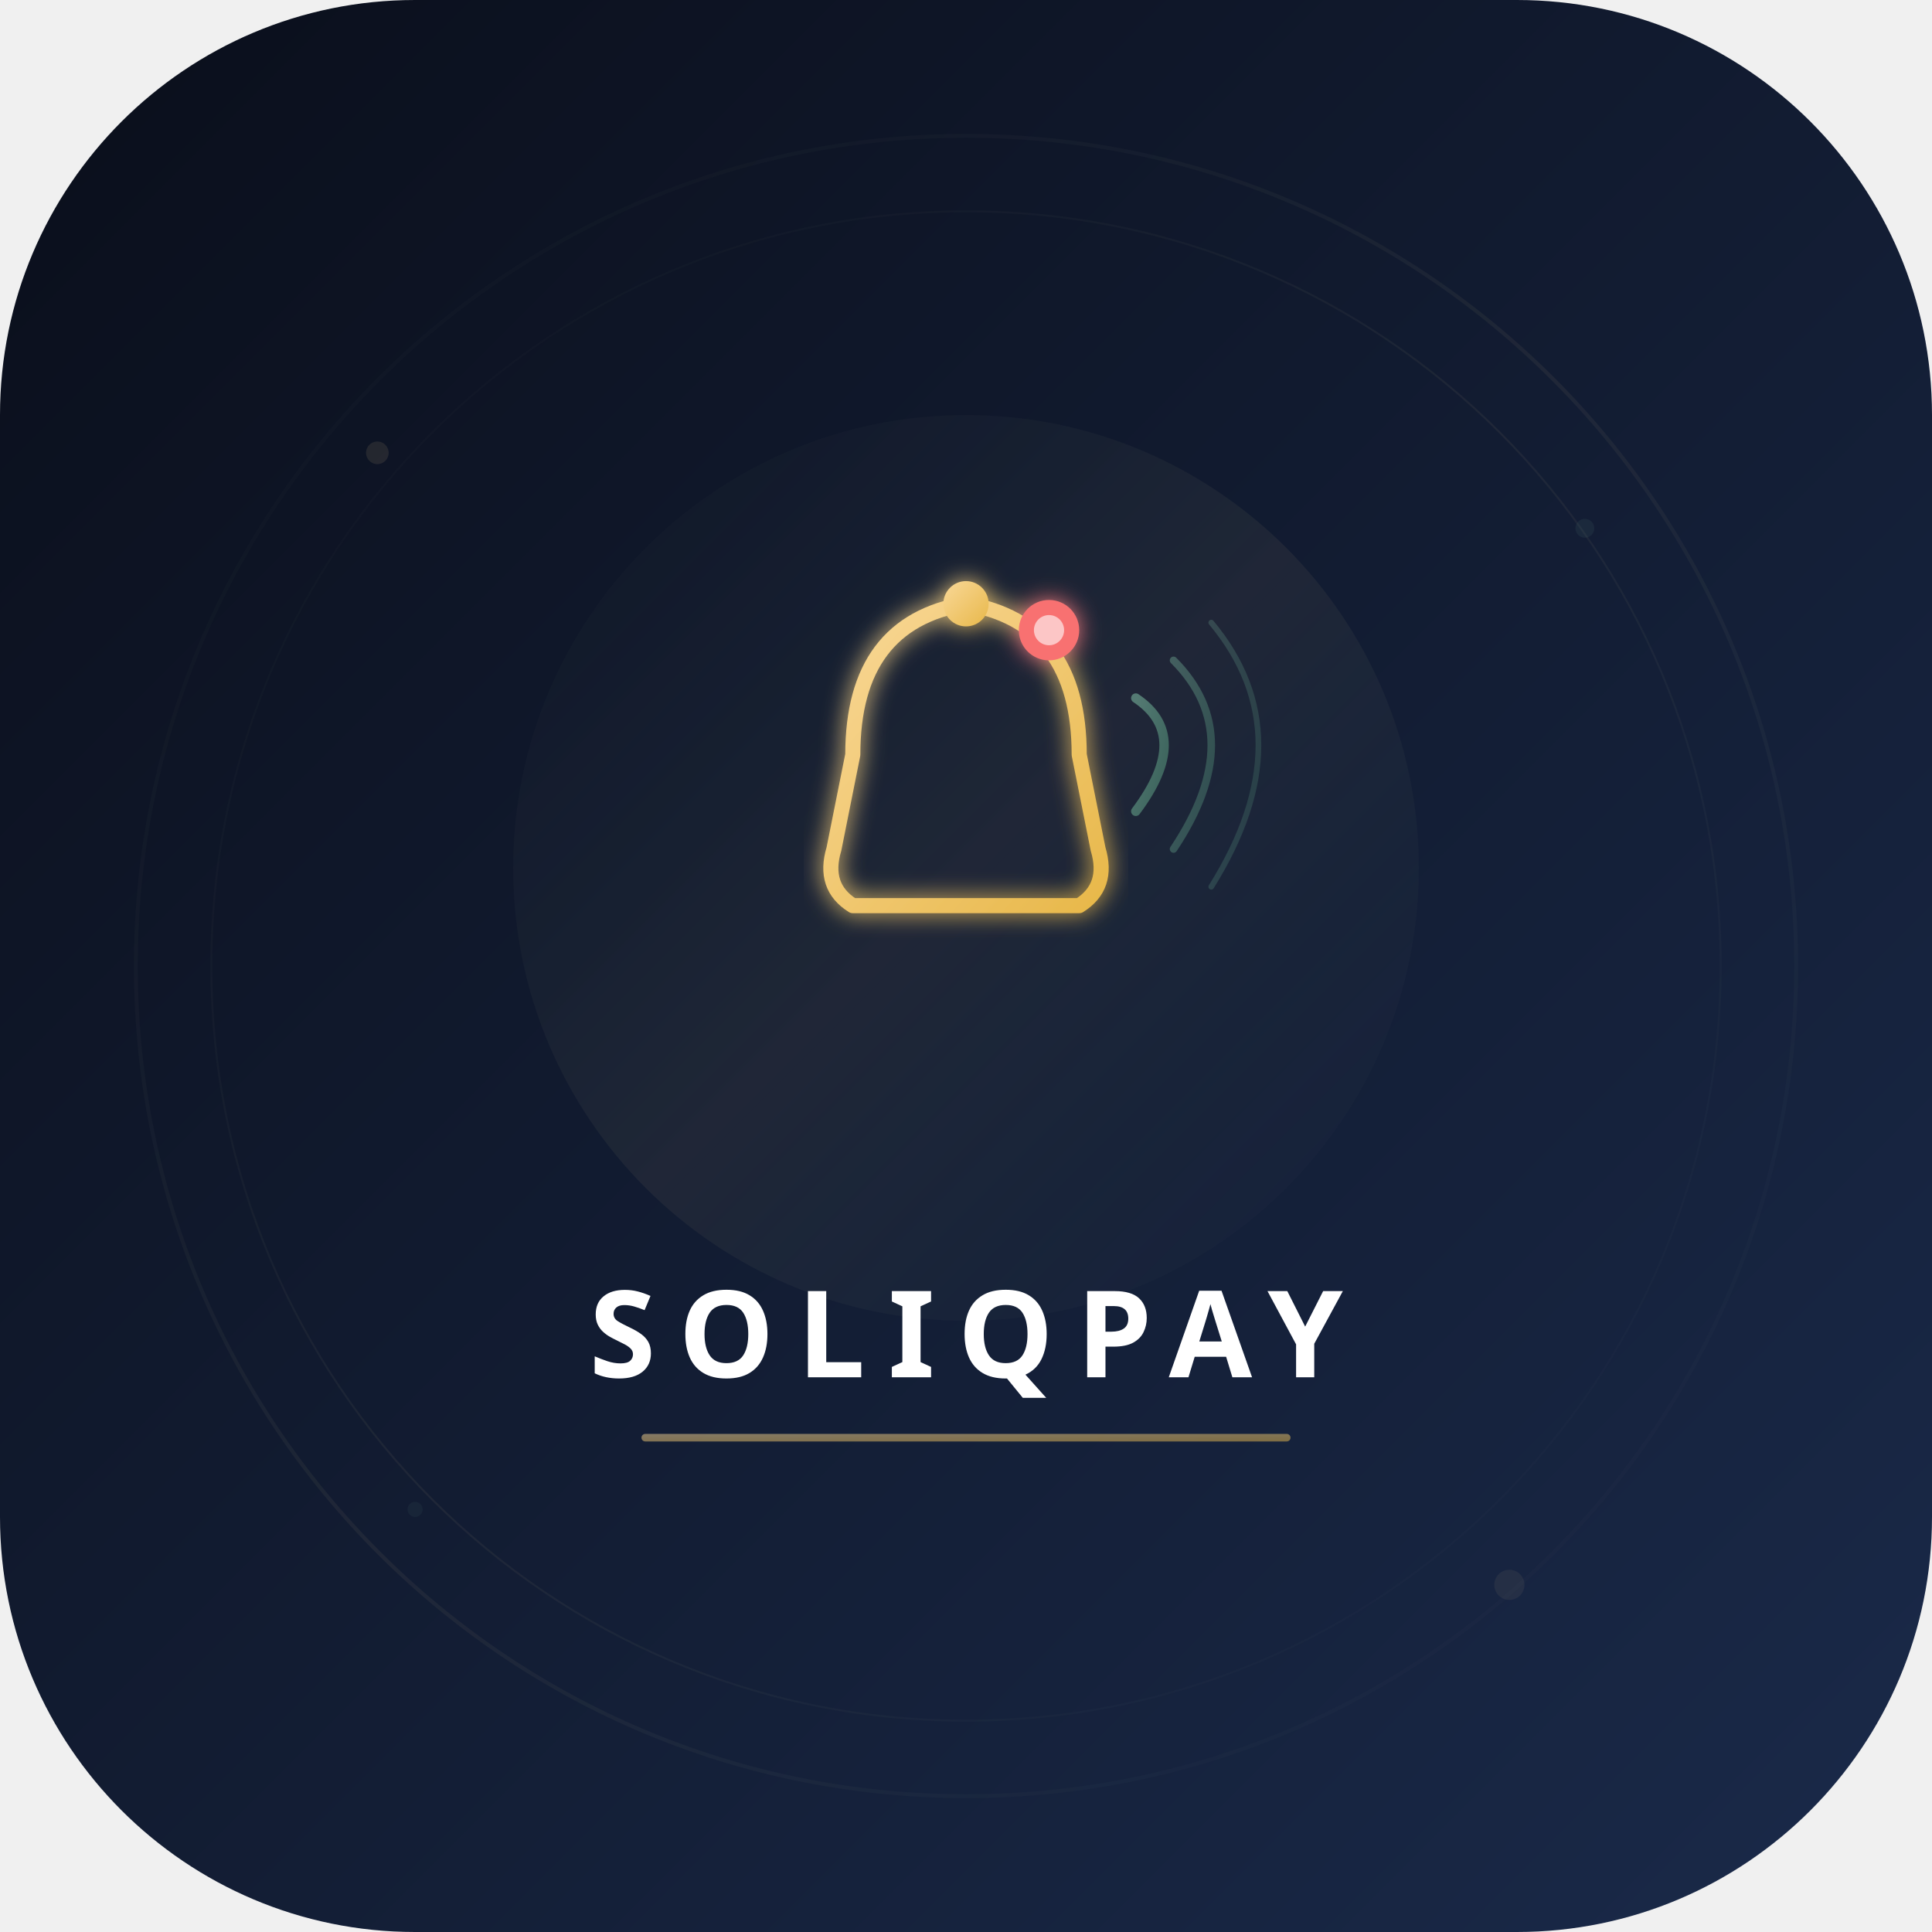
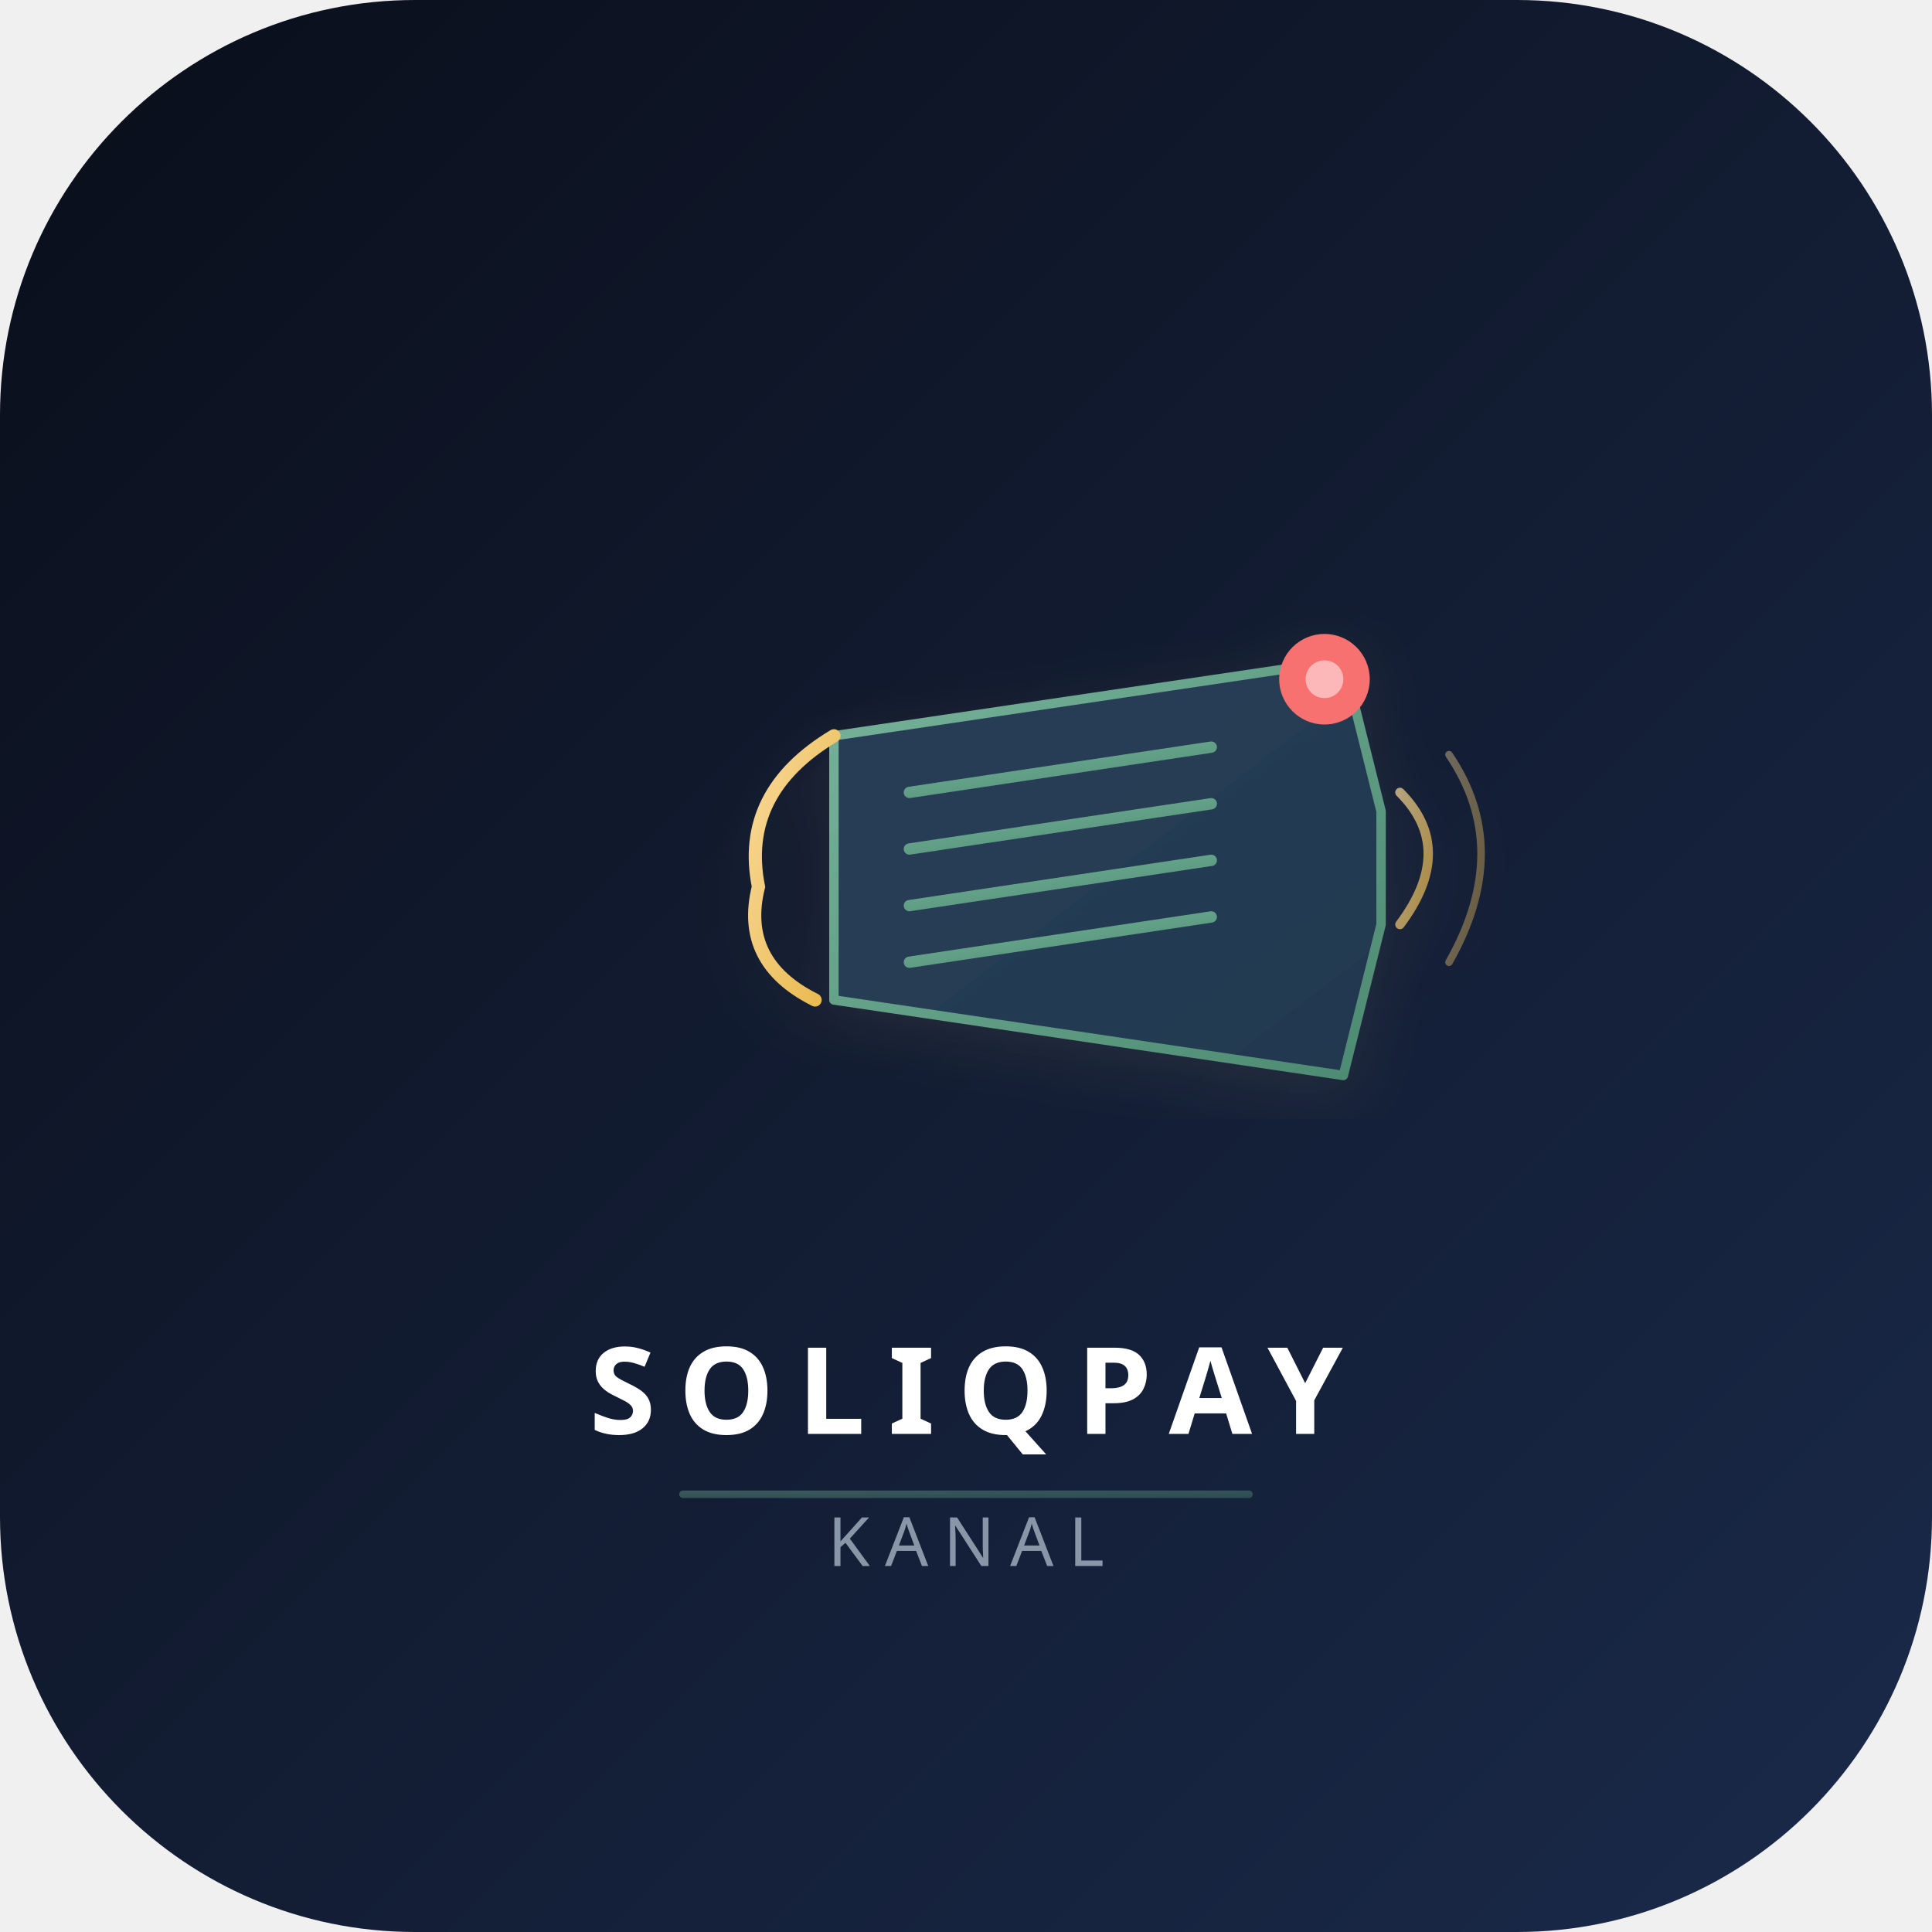
<svg xmlns="http://www.w3.org/2000/svg" viewBox="0 0 512 512">
  <defs>
    <linearGradient id="bg" x1="0" y1="0" x2="1" y2="1">
      <stop offset="0%" stop-color="#0a0e1a" />
      <stop offset="100%" stop-color="#1a2a4a" />
    </linearGradient>
-     <linearGradient id="gold" x1="0" y1="0" x2="1" y2="1">
+     <linearGradient id="coin" x1="0" y1="0" x2="1" y2="1">
+       <stop offset="0%" stop-color="#77b39b" />
+       <stop offset="100%" stop-color="#4d8a72" />
+     </linearGradient>
+     <linearGradient id="coinInner" x1="0" y1="0" x2="1" y2="1">
      <stop offset="0%" stop-color="#f9d898" />
      <stop offset="100%" stop-color="#e8b84a" />
    </linearGradient>
-     <linearGradient id="teal" x1="0" y1="0" x2="1" y2="1">
-       <stop offset="0%" stop-color="#77b39b" />
-       <stop offset="100%" stop-color="#4d8a72" />
-     </linearGradient>
-     <linearGradient id="ring" x1="0" y1="0" x2="1" y2="1">
-       <stop offset="0%" stop-color="#77b39b" stop-opacity="0" />
-       <stop offset="50%" stop-color="#f9d898" stop-opacity="0.06" />
-       <stop offset="100%" stop-color="#77b39b" stop-opacity="0" />
-     </linearGradient>
-     <filter id="glow">
-       <feGaussianBlur stdDeviation="3" result="b" />
-       <feMerge>
-         <feMergeNode in="b" />
-         <feMergeNode in="SourceGraphic" />
-       </feMerge>
+     <filter id="shadow">
+       <feDropShadow dx="0" dy="4" stdDeviation="8" flood-color="#f9d898" flood-opacity="0.08" />
    </filter>
  </defs>
  <rect width="512" height="512" rx="110" fill="url(#bg)" />
-   <circle cx="256" cy="256" r="220" fill="none" stroke="url(#ring)" stroke-width="1" />
-   <circle cx="256" cy="256" r="200" fill="none" stroke="url(#ring)" stroke-width="0.5" />
-   <circle cx="256" cy="230" r="120" fill="url(#ring)" />
-   <g transform="translate(256, 215)" filter="url(#glow)">
-     <path d="M-30 -15 Q-30 -50 0 -55 Q30 -50 30 -15 L35 10 Q38 20 30 25 L-30 25 Q-38 20 -35 10 Z" fill="none" stroke="url(#gold)" stroke-width="4" stroke-linejoin="round" />
-     <circle cx="0" cy="-55" r="6" fill="url(#gold)" />
-     <line x1="-18" y1="35" x2="18" y2="35" stroke="url(#gold)" stroke-width="4" stroke-linecap="round" />
-     <circle cx="22" cy="-48" r="8" fill="#f87171" />
-     <circle cx="22" cy="-48" r="4" fill="white" opacity="0.6" />
+   <g transform="translate(256, 230)" filter="url(#shadow)">
+     <path d="M-35 -35 L100 -55 L110 -15 L110 15 L100 55 L-35 35 Z" fill="#1a2a4a" stroke="url(#coin)" stroke-width="2.5" stroke-linejoin="round" />
+     <path d="M-35 -35 L100 -55 L110 -15 L110 15 L100 55 L-35 35 Z" fill="url(#coin)" opacity="0.15" />
+     <line x1="-15" y1="-20" x2="65" y2="-32" stroke="url(#coin)" stroke-width="3" stroke-linecap="round" />
+     <line x1="-15" y1="-5" x2="65" y2="-17" stroke="url(#coin)" stroke-width="3" stroke-linecap="round" />
+     <line x1="-15" y1="10" x2="65" y2="-2" stroke="url(#coin)" stroke-width="3" stroke-linecap="round" />
+     <line x1="-15" y1="25" x2="65" y2="13" stroke="url(#coin)" stroke-width="3" stroke-linecap="round" />
+     <path d="M-35 -35 Q-60 -20 -55 5 Q-60 25 -40 35" fill="none" stroke="url(#coinInner)" stroke-width="3.5" stroke-linecap="round" />
+     <circle cx="95" cy="-50" r="12" fill="#f87171" />
+     <circle cx="95" cy="-50" r="5" fill="white" opacity="0.5" />
+     <path d="M115 -20 Q130 -5 115 15" stroke="url(#coinInner)" stroke-width="2.5" fill="none" stroke-linecap="round" opacity="0.7" />
+     <path d="M128 -30 Q145 -5 128 25" stroke="url(#coinInner)" stroke-width="2" fill="none" stroke-linecap="round" opacity="0.4" />
  </g>
-   <g transform="translate(256, 215)" stroke="url(#teal)" fill="none" stroke-linecap="round">
-     <path d="M45 -30 Q60 -20 45 0" stroke-width="2.5" opacity="0.6" />
-     <path d="M55 -40 Q75 -20 55 10" stroke-width="2" opacity="0.4" />
-     <path d="M65 -50 Q90 -20 65 20" stroke-width="1.5" opacity="0.25" />
-   </g>
-   <text x="256" y="365" text-anchor="middle" fill="white" font-size="32" font-weight="800" font-family="system-ui, sans-serif" letter-spacing="6">SOLIQPAY</text>
-   <rect x="170" y="380" width="172" height="2" rx="1" fill="url(#gold)" opacity="0.5" />
-   <circle cx="100" cy="120" r="3" fill="#f9d898" opacity="0.1" />
-   <circle cx="420" cy="140" r="2.5" fill="#77b39b" opacity="0.08" />
-   <circle cx="400" cy="420" r="4" fill="#f9d898" opacity="0.06" />
-   <circle cx="110" cy="400" r="2" fill="#77b39b" opacity="0.06" />
+   <text x="256" y="380" text-anchor="middle" fill="white" font-size="32" font-weight="800" font-family="system-ui, sans-serif" letter-spacing="6">SOLIQPAY</text>
+   <rect x="180" y="395" width="152" height="2" rx="1" fill="url(#coin)" opacity="0.4" />
+   <text x="256" y="415" text-anchor="middle" fill="#8896a8" font-size="18" font-weight="500" font-family="system-ui, sans-serif" letter-spacing="4">KANAL</text>
</svg>
